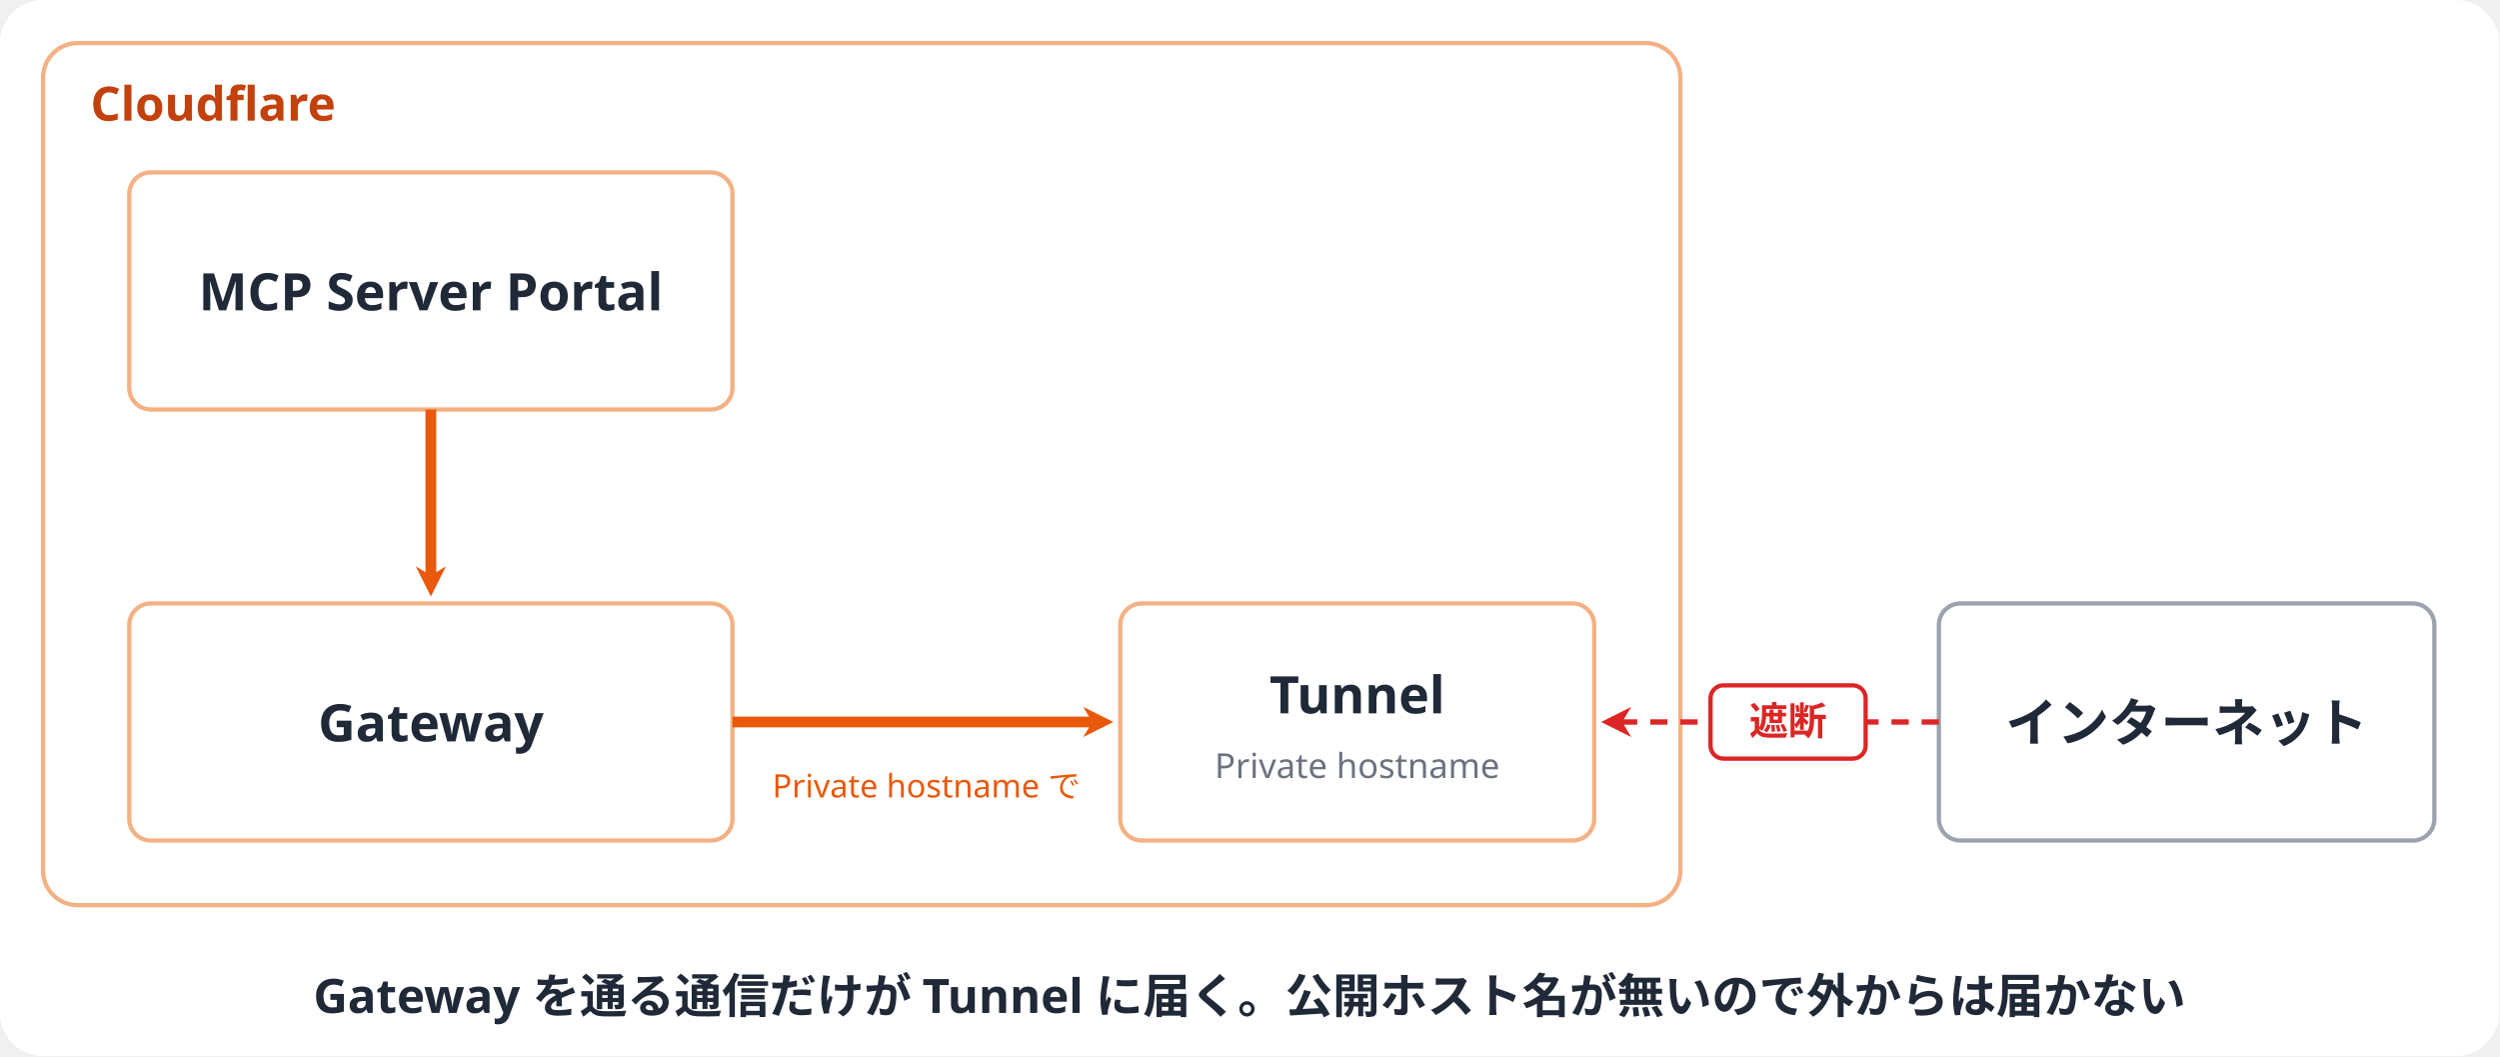
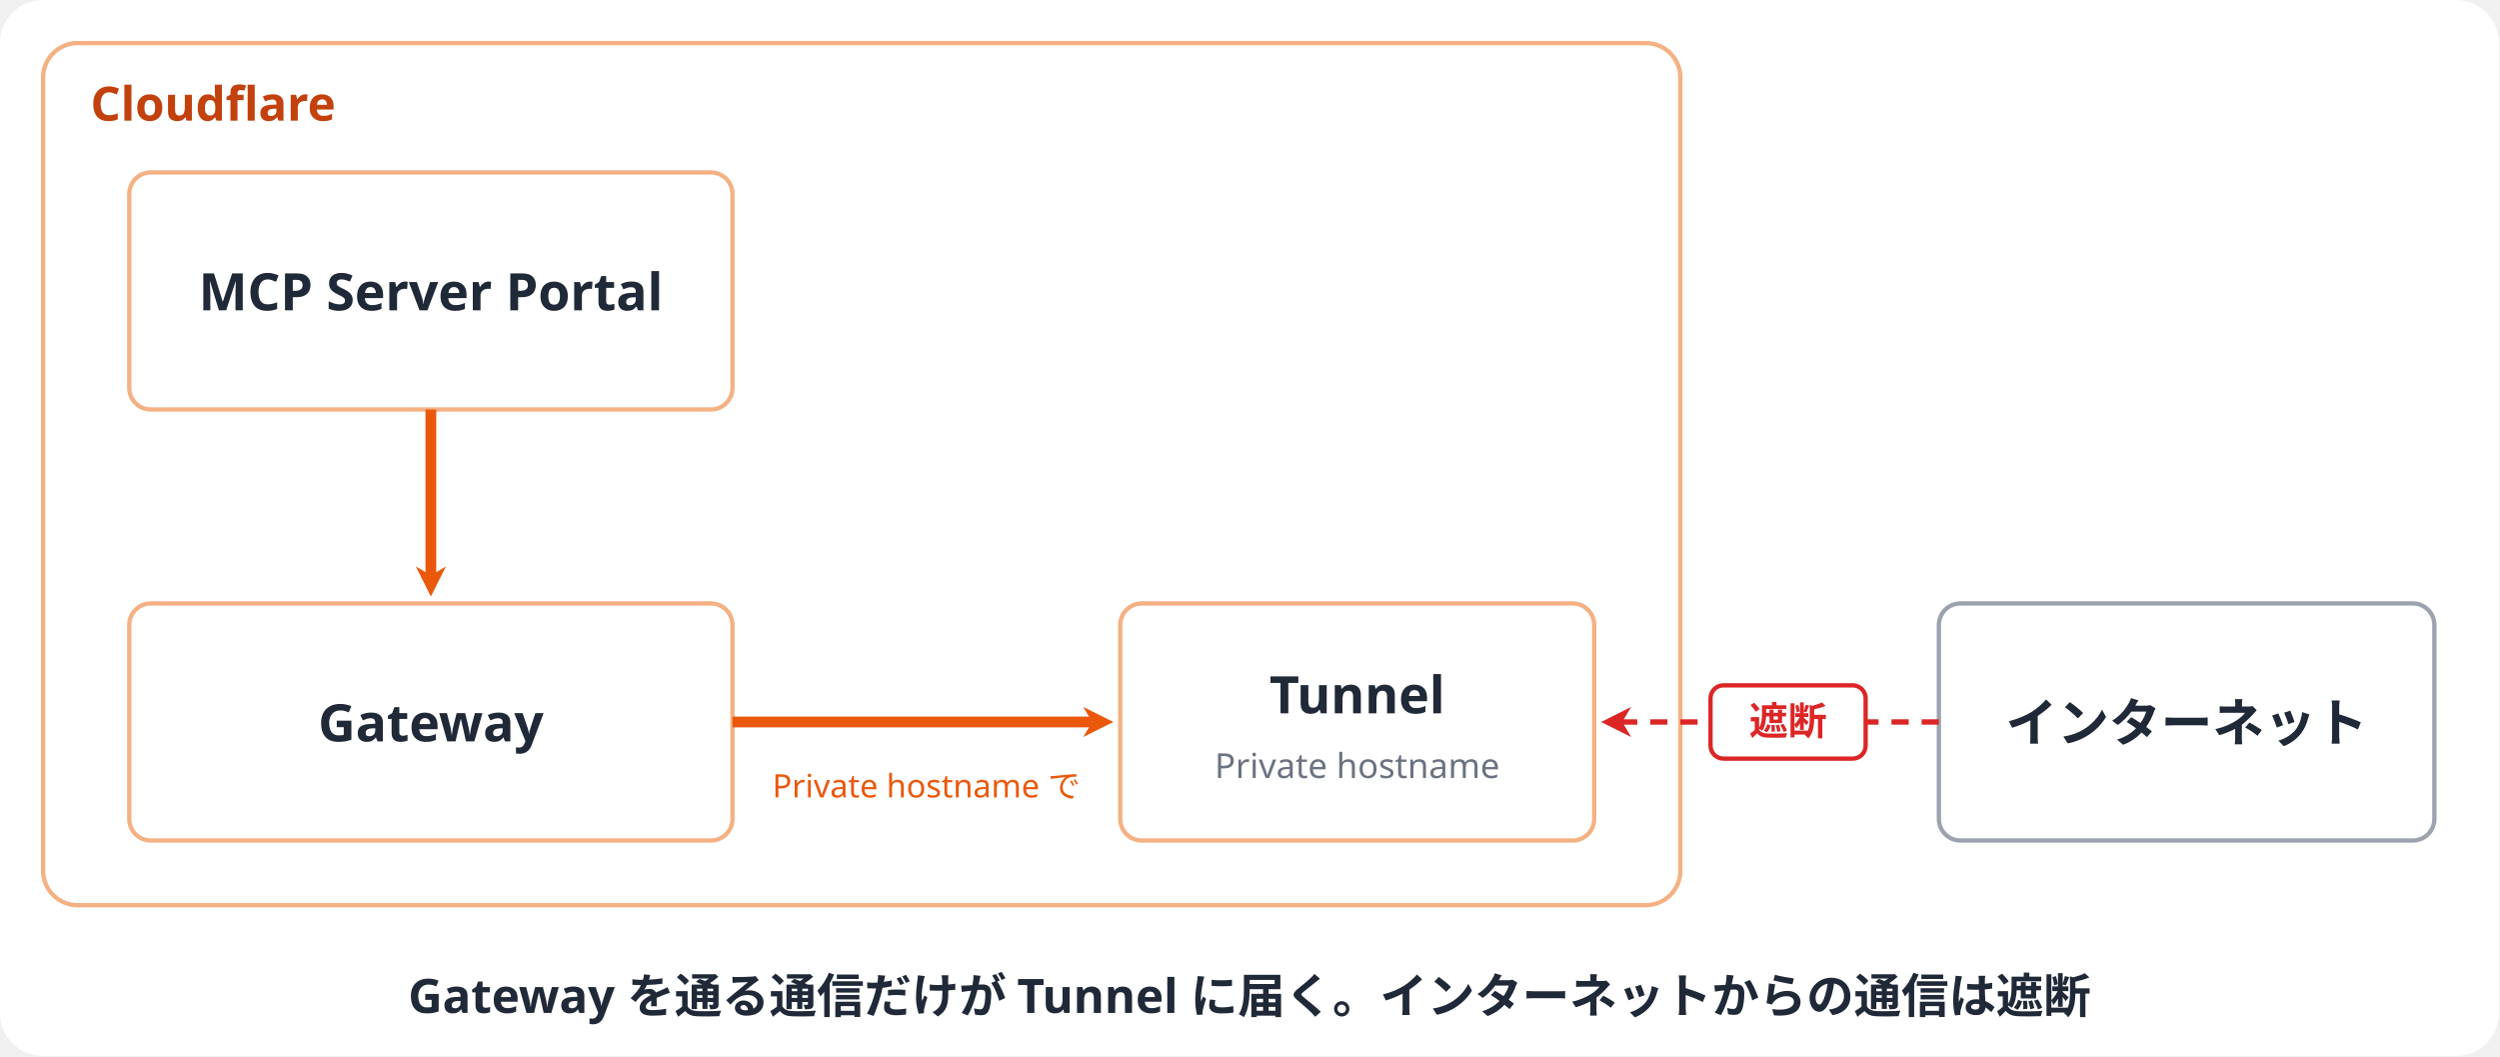
<svg xmlns="http://www.w3.org/2000/svg" width="1160" height="490" viewBox="0 0 1160 490">
  <defs>
    <marker id="a9CA3AF" viewBox="0 0 10 10" refX="3" refY="5" markerWidth="14" markerHeight="14" markerUnits="userSpaceOnUse" orient="auto">
      <path d="M0,0 L10,5 L0,10 L3,5 z" fill="#9CA3AF" />
    </marker>
    <marker id="aEA580C" viewBox="0 0 10 10" refX="3" refY="5" markerWidth="14" markerHeight="14" markerUnits="userSpaceOnUse" orient="auto">
      <path d="M0,0 L10,5 L0,10 L3,5 z" fill="#EA580C" />
    </marker>
    <marker id="aDC2626" viewBox="0 0 10 10" refX="3" refY="5" markerWidth="14" markerHeight="14" markerUnits="userSpaceOnUse" orient="auto">
      <path d="M0,0 L10,5 L0,10 L3,5 z" fill="#DC2626" />
    </marker>
    <marker id="a6B7280" viewBox="0 0 10 10" refX="3" refY="5" markerWidth="14" markerHeight="14" markerUnits="userSpaceOnUse" orient="auto">
      <path d="M0,0 L10,5 L0,10 L3,5 z" fill="#6B7280" />
    </marker>
  </defs>
  <rect width="1160" height="490" rx="20" fill="#FFFFFF" />
  <rect x="20" y="20" width="760" height="400" rx="16" fill="none" stroke="#F4B183" stroke-width="2" />
  <text x="42" y="56" font-family="'BIZ UDPGothic', 'Hiragino Sans', sans-serif" font-size="22" font-weight="700" fill="#C2410C" text-anchor="start">Cloudflare</text>
  <g>
    <rect x="60" y="80" width="280" height="110" rx="10" fill="#FFFFFF" stroke="#F4B183" stroke-width="2" />
    <text x="200.0" y="144.0" font-family="'BIZ UDPGothic', 'Hiragino Sans', sans-serif" font-size="24" font-weight="700" fill="#1F2937" text-anchor="middle">MCP Server Portal</text>
  </g>
  <g>
    <rect x="60" y="280" width="280" height="110" rx="10" fill="#FFFFFF" stroke="#F4B183" stroke-width="2" />
    <text x="200.0" y="344.0" font-family="'BIZ UDPGothic', 'Hiragino Sans', sans-serif" font-size="24" font-weight="700" fill="#1F2937" text-anchor="middle">Gateway</text>
  </g>
  <g>
    <rect x="520" y="280" width="220" height="110" rx="10" fill="#FFFFFF" stroke="#F4B183" stroke-width="2" />
    <text x="630.0" y="331.0" font-family="'BIZ UDPGothic', 'Hiragino Sans', sans-serif" font-size="24" font-weight="700" fill="#1F2937" text-anchor="middle">Tunnel</text>
    <text x="630.0" y="361.0" font-family="'BIZ UDPGothic', 'Hiragino Sans', sans-serif" font-size="16" font-weight="400" fill="#6B7280" text-anchor="middle">Private hostname</text>
  </g>
  <g>
    <rect x="900" y="280" width="230" height="110" rx="10" fill="#FFFFFF" stroke="#9CA3AF" stroke-width="2" />
    <text x="1015.0" y="344.0" font-family="'BIZ UDPGothic', 'Hiragino Sans', sans-serif" font-size="24" font-weight="700" fill="#1F2937" text-anchor="middle">インターネット</text>
  </g>
  <path d="M200,190 L200,267" fill="none" stroke="#EA580C" stroke-width="5" opacity="1" marker-end="url(#aEA580C)" />
  <path d="M340,335 L507,335" fill="none" stroke="#EA580C" stroke-width="5" opacity="1" marker-end="url(#aEA580C)" />
  <text x="430" y="370" font-family="'BIZ UDPGothic', 'Hiragino Sans', sans-serif" font-size="15" font-weight="500" fill="#EA580C" text-anchor="middle">Private hostname で</text>
  <path d="M900,335 L753,335" fill="none" stroke="#DC2626" stroke-width="2.5" stroke-dasharray="8 6" opacity="1" marker-end="url(#aDC2626)" />
  <rect x="794" y="318" width="72" height="34" rx="6" fill="#FFFFFF" stroke="#DC2626" stroke-width="2" />
  <text x="830" y="341" font-family="'BIZ UDPGothic', 'Hiragino Sans', sans-serif" font-size="18" font-weight="700" fill="#DC2626" text-anchor="middle">遮断</text>
-   <text x="580.0" y="470" font-family="'BIZ UDPGothic', 'Hiragino Sans', sans-serif" font-size="22" font-weight="700" fill="#1F2937" text-anchor="middle">Gateway を通る通信だけが Tunnel に届く。公開ホスト名が無いので外からは届かない</text>
+   <text x="580.0" y="470" font-family="'BIZ UDPGothic', 'Hiragino Sans', sans-serif" font-size="22" font-weight="700" fill="#1F2937" text-anchor="middle">Gateway を通る通信だけが Tunnel に届く。インターネットからの通信は遮断</text>
</svg>
